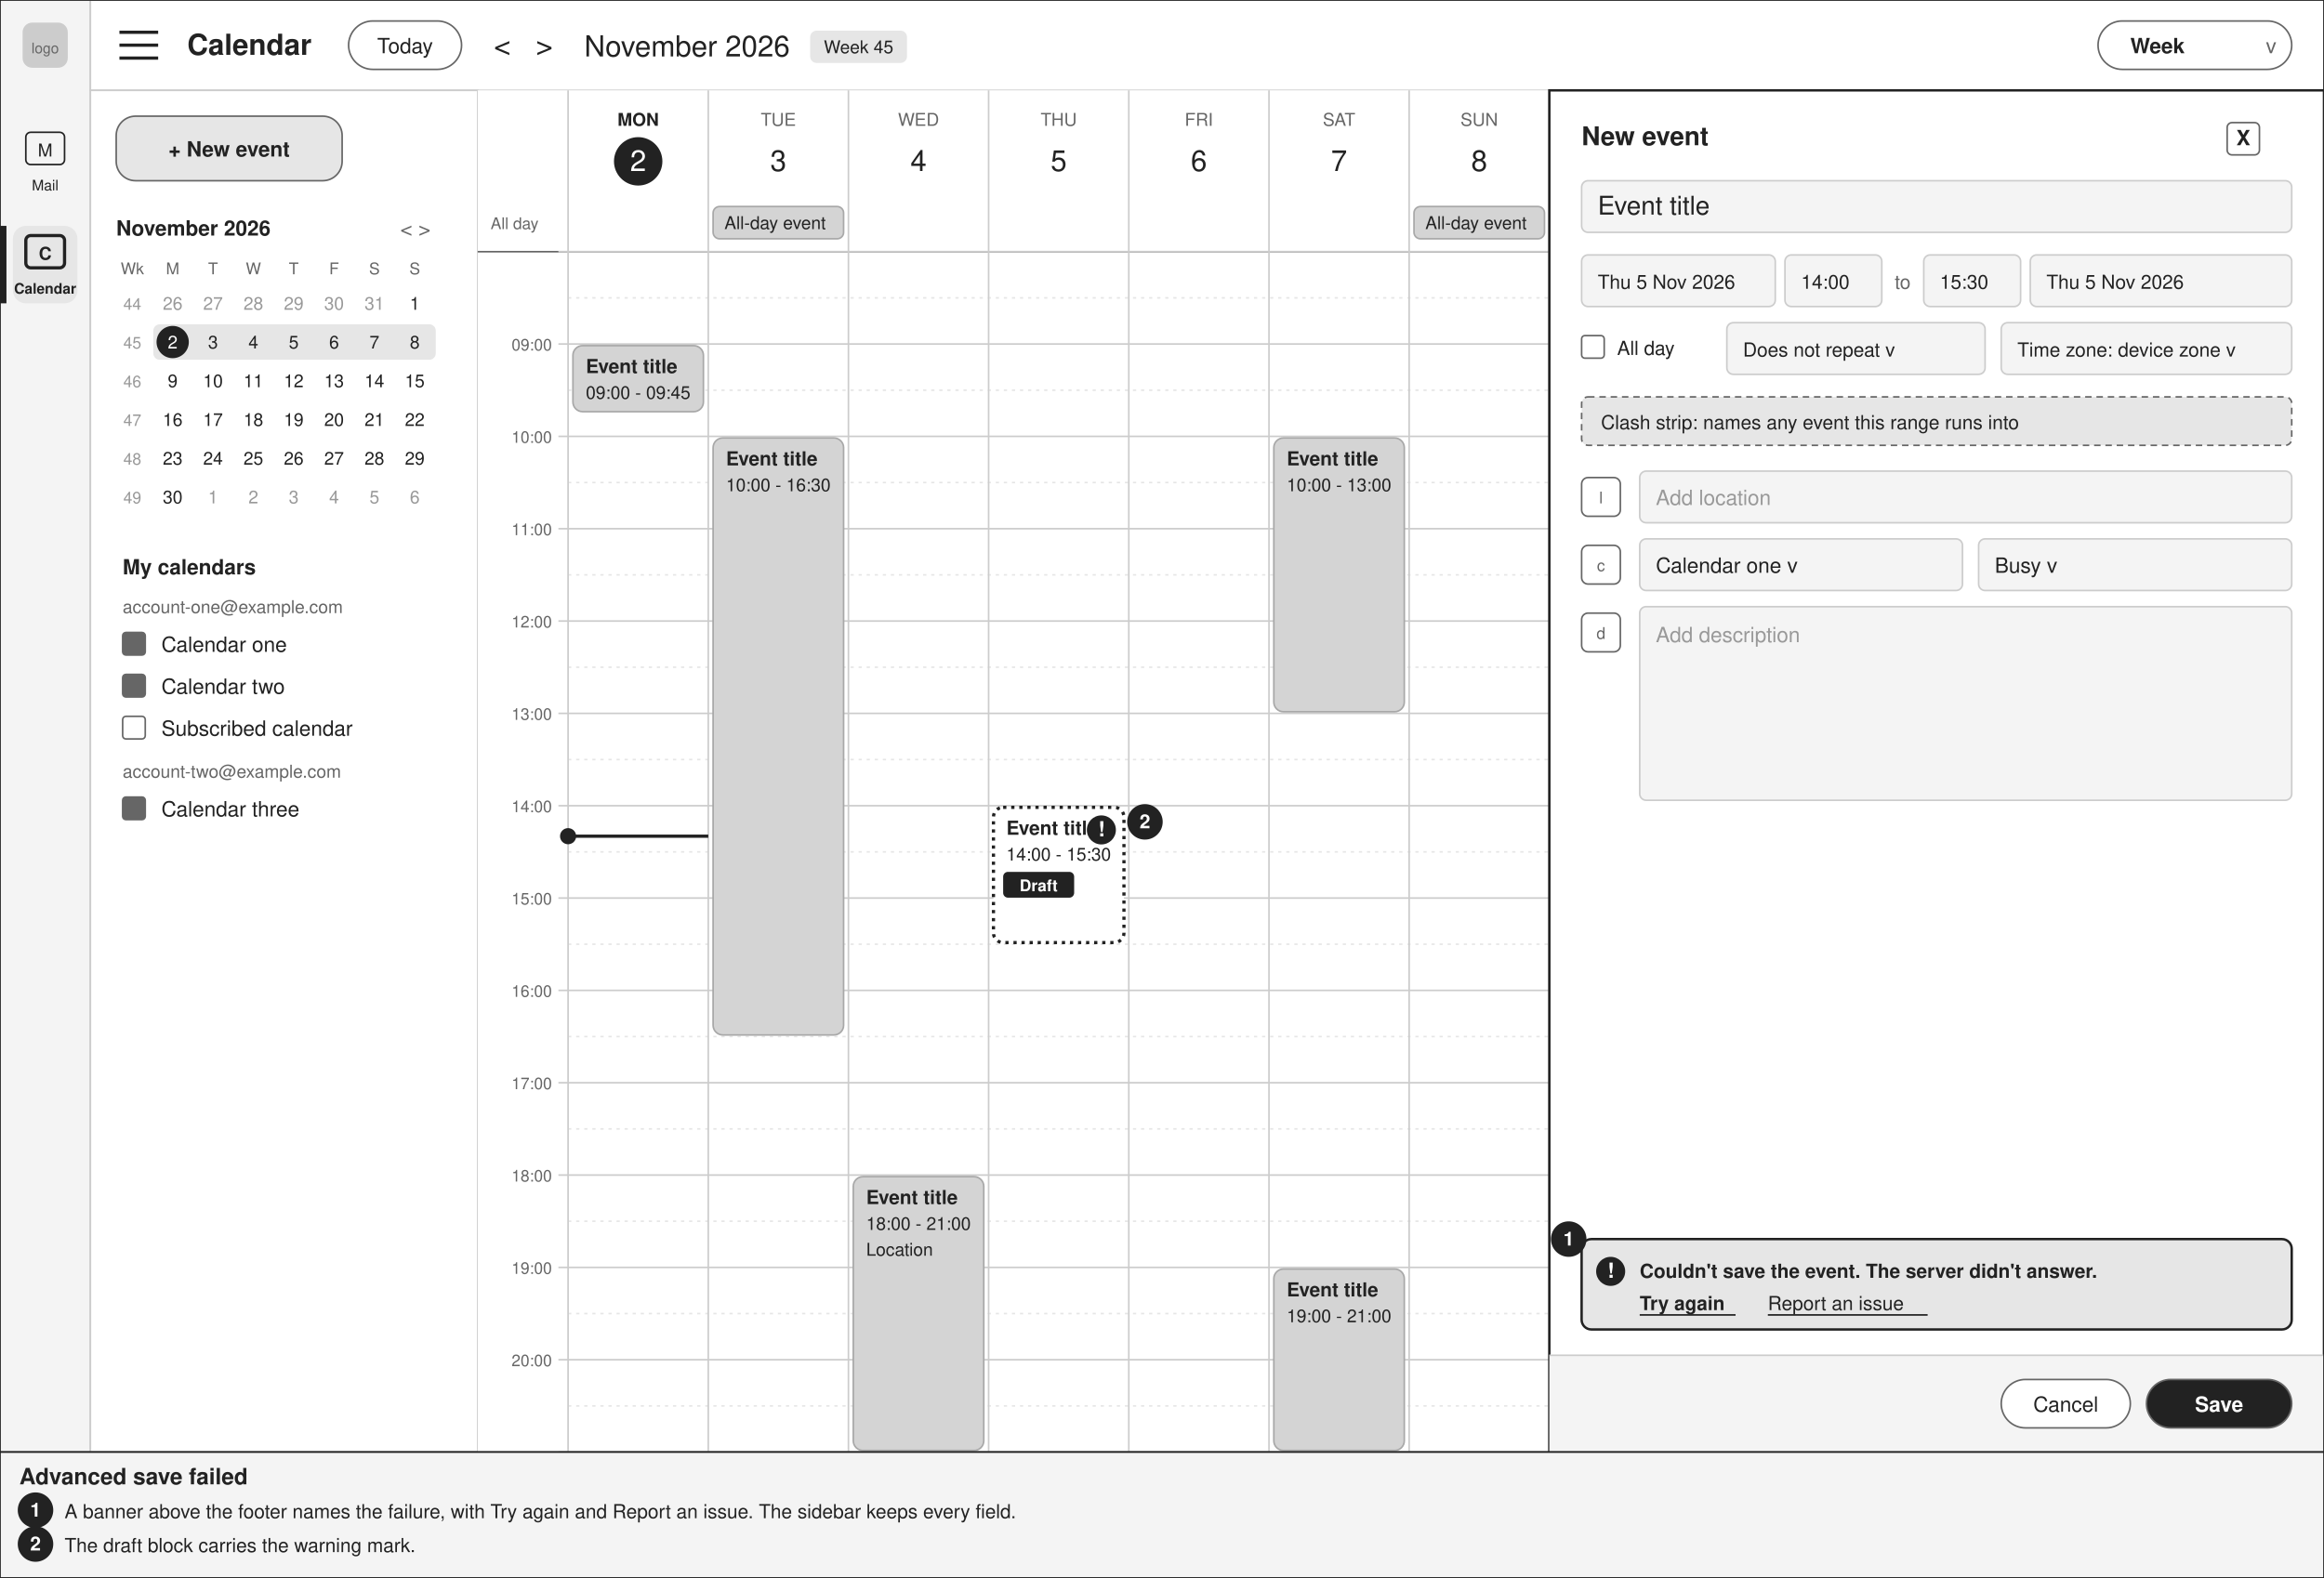
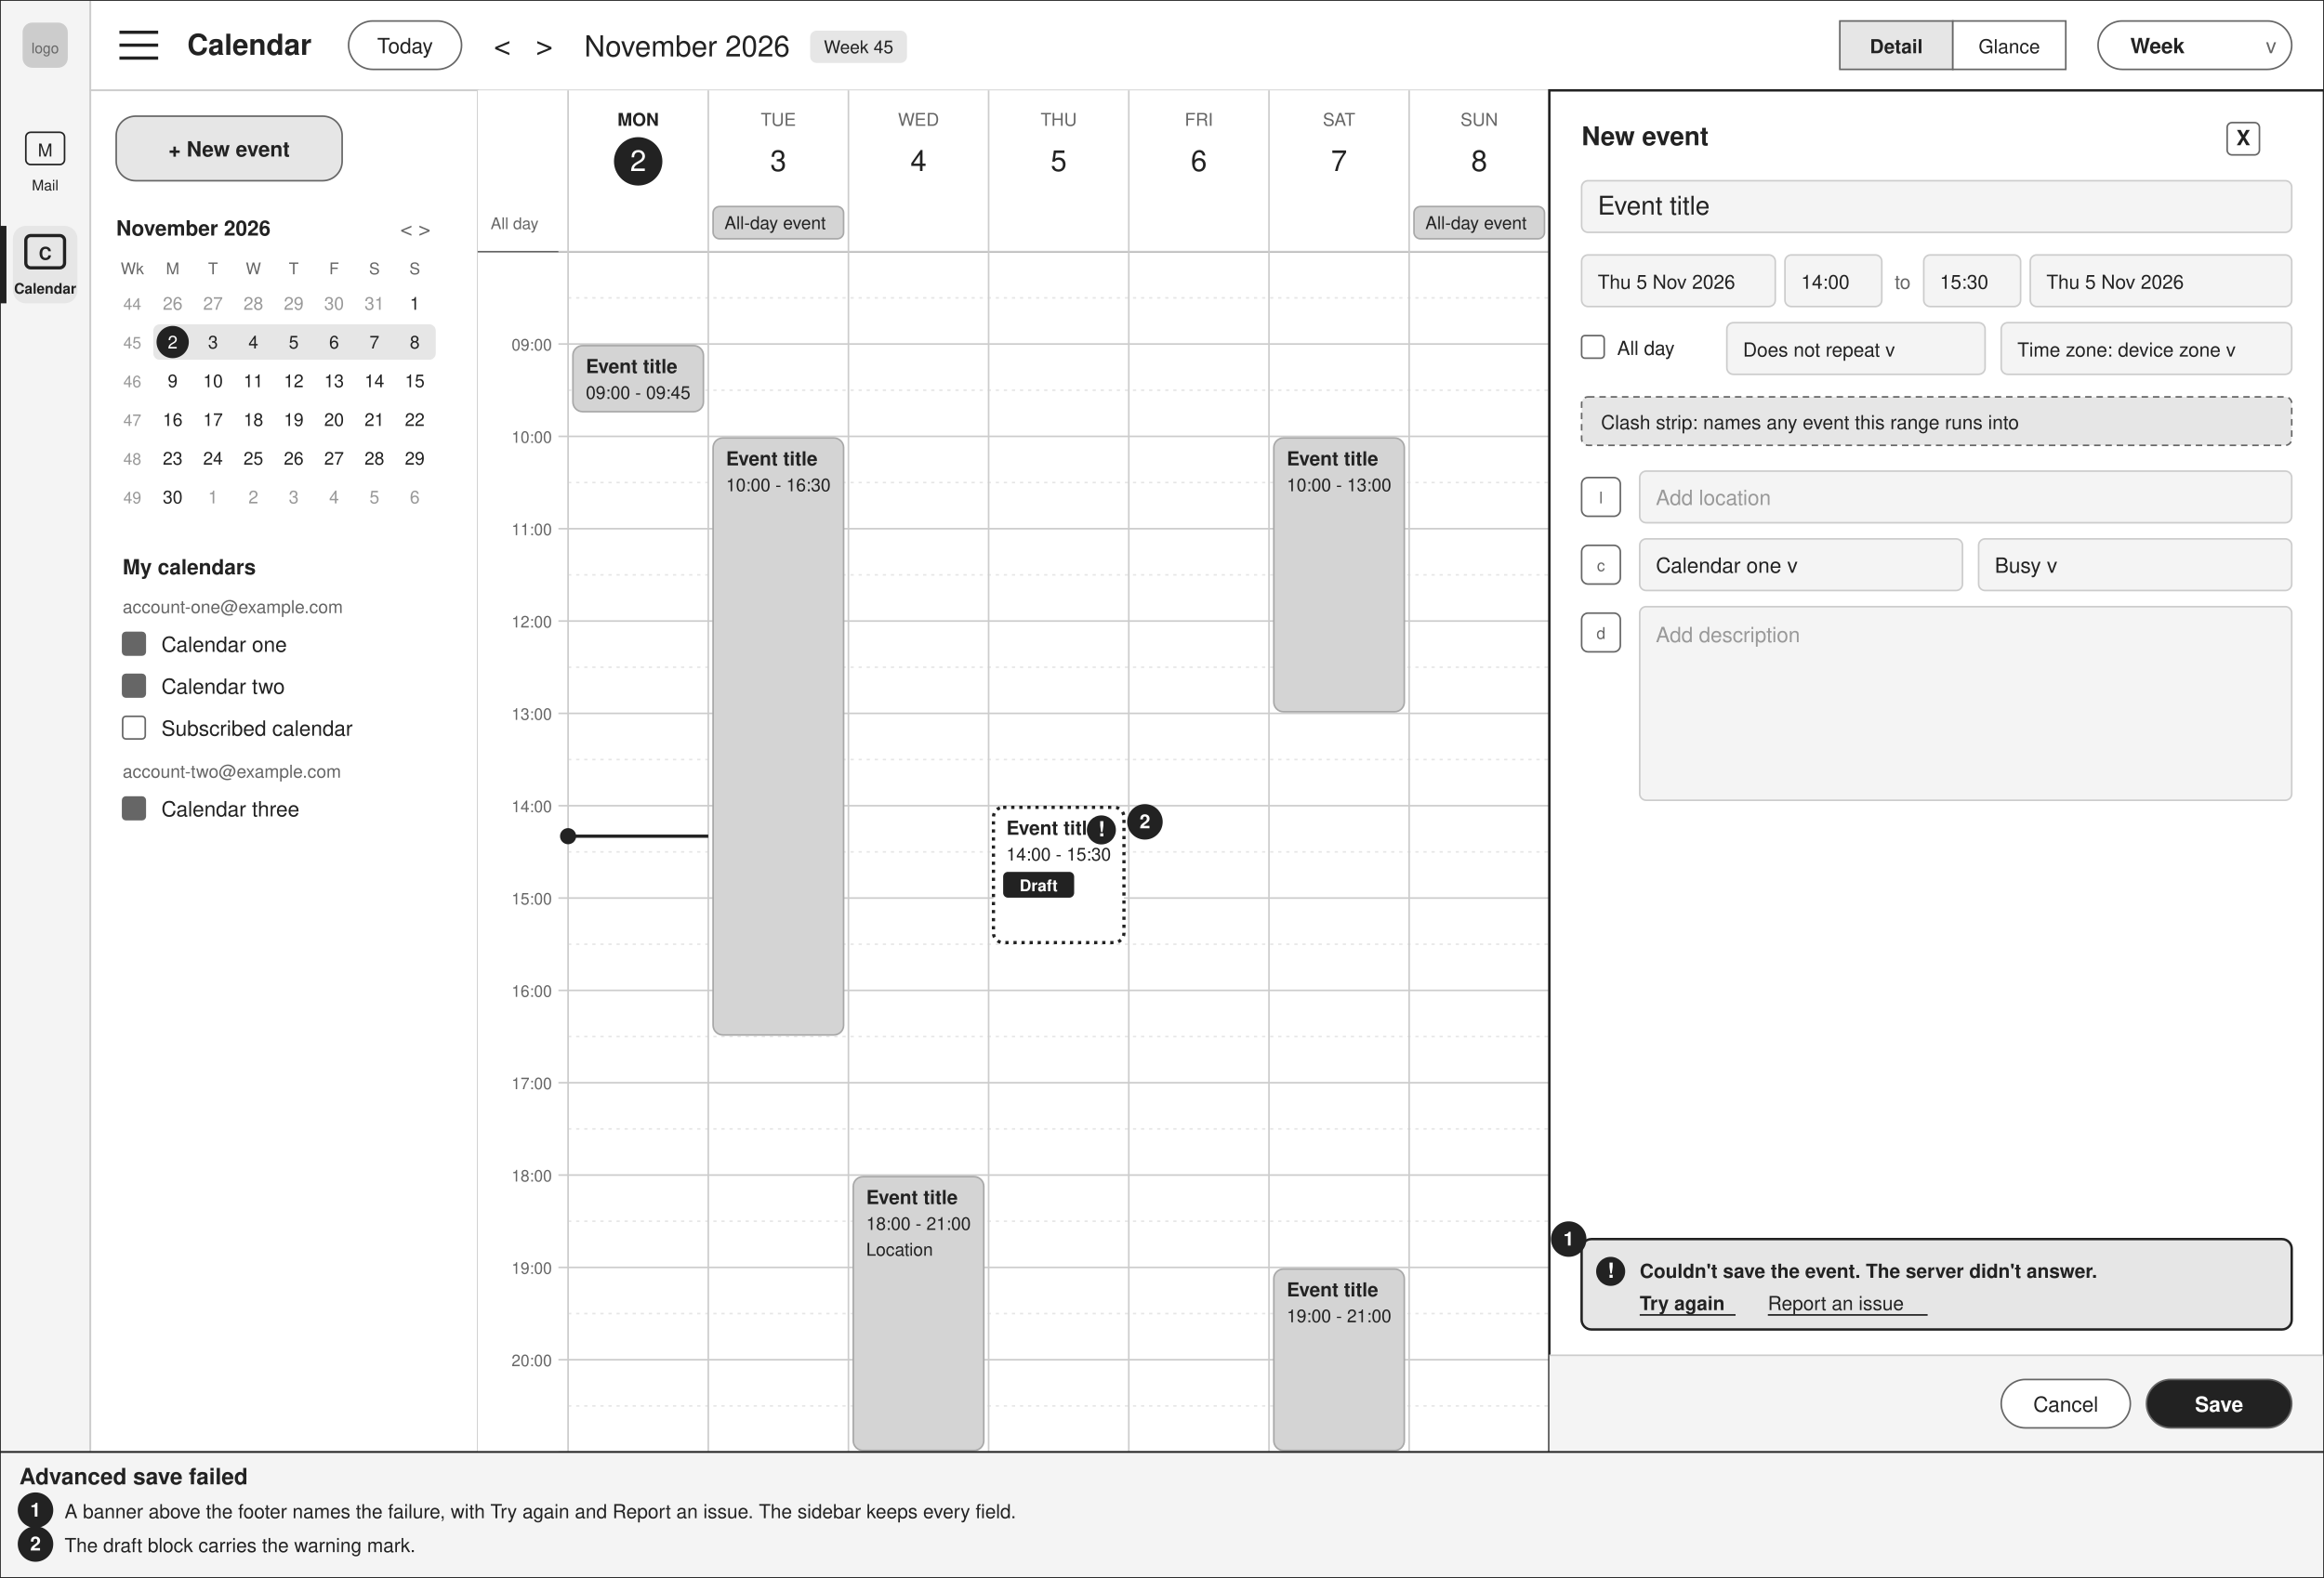
<svg xmlns="http://www.w3.org/2000/svg" width="1440" height="978" viewBox="0 0 1440 978">
  <rect width="1440" height="978" fill="#fff" />
  <rect x="0" y="0" width="56" height="900" rx="0" fill="#f4f4f4" stroke="#ccc" stroke-width="1" />
  <rect x="14" y="14" width="28" height="28" rx="6" fill="#ccc" stroke="none" stroke-width="1" />
  <text x="28" y="33" font-family="Helvetica, Arial, sans-serif" font-size="9" fill="#666" text-anchor="middle">logo</text>
  <rect x="16" y="82" width="24" height="20" rx="3" fill="none" stroke="#222" stroke-width="1" />
  <text x="28" y="97" font-family="Helvetica, Arial, sans-serif" font-size="11" fill="#222" text-anchor="middle">M</text>
  <text x="28" y="118" font-family="Helvetica, Arial, sans-serif" font-size="9" fill="#222" text-anchor="middle">Mail</text>
  <rect x="0" y="140" width="4" height="48" rx="0" fill="#222" stroke="none" stroke-width="1" />
  <rect x="8" y="140" width="40" height="48" rx="8" fill="#e6e6e6" stroke="none" stroke-width="1" />
  <rect x="16" y="146" width="24" height="20" rx="3" fill="none" stroke="#222" stroke-width="2" />
  <text x="28" y="161" font-family="Helvetica, Arial, sans-serif" font-size="11" fill="#222" font-weight="bold" text-anchor="middle">C</text>
  <text x="28" y="182" font-family="Helvetica, Arial, sans-serif" font-size="9" fill="#222" font-weight="bold" text-anchor="middle">Calendar</text>
  <rect x="56" y="0" width="1384" height="56" rx="0" fill="#fff" stroke="#ccc" stroke-width="1" />
  <line x1="74" y1="20" x2="98" y2="20" stroke="#222" stroke-width="2" />
  <line x1="74" y1="28" x2="98" y2="28" stroke="#222" stroke-width="2" />
  <line x1="74" y1="36" x2="98" y2="36" stroke="#222" stroke-width="2" />
  <text x="116" y="34" font-family="Helvetica, Arial, sans-serif" font-size="18" fill="#222" font-weight="bold">Calendar</text>
  <rect x="216" y="13" width="70" height="30" rx="15" fill="#fff" stroke="#666" stroke-width="1" />
  <text x="251" y="33" font-family="Helvetica, Arial, sans-serif" font-size="13" fill="#222" text-anchor="middle">Today</text>
  <text x="306" y="34" font-family="Helvetica, Arial, sans-serif" font-size="18" fill="#222">&lt;</text>
  <text x="332" y="34" font-family="Helvetica, Arial, sans-serif" font-size="18" fill="#222">&gt;</text>
  <text x="362" y="35" font-family="Helvetica, Arial, sans-serif" font-size="18" fill="#222">November 2026</text>
  <rect x="502" y="19" width="60" height="20" rx="4" fill="#e6e6e6" stroke="none" stroke-width="1" />
  <text x="532" y="33" font-family="Helvetica, Arial, sans-serif" font-size="11" fill="#222" text-anchor="middle">Week 45</text>
+   <rect x="1140" y="13" width="70" height="30" rx="0" fill="#e6e6e6" stroke="#666" stroke-width="1" />
+   <text x="1175" y="33" font-family="Helvetica, Arial, sans-serif" font-size="12" fill="#222" font-weight="bold" text-anchor="middle">Detail</text>
+   <rect x="1210" y="13" width="70" height="30" rx="0" fill="#fff" stroke="#666" stroke-width="1" />
+   <text x="1245" y="33" font-family="Helvetica, Arial, sans-serif" font-size="12" fill="#222" text-anchor="middle">Glance</text>
  <rect x="1300" y="13" width="120" height="30" rx="15" fill="none" stroke="#666" stroke-width="1" />
  <text x="1320" y="33" font-family="Helvetica, Arial, sans-serif" font-size="13" fill="#222" font-weight="bold">Week</text>
  <text x="1404" y="33" font-family="Helvetica, Arial, sans-serif" font-size="13" fill="#666">v</text>
  <rect x="56" y="56" width="240" height="844" rx="0" fill="#fff" stroke="#ccc" stroke-width="1" />
  <rect x="72" y="72" width="140" height="40" rx="12" fill="#e6e6e6" stroke="#666" stroke-width="1" />
  <text x="142" y="97" font-family="Helvetica, Arial, sans-serif" font-size="13" fill="#222" font-weight="bold" text-anchor="middle">+  New event</text>
  <text x="72" y="146" font-family="Helvetica, Arial, sans-serif" font-size="13" fill="#222" font-weight="bold">November 2026</text>
  <text x="248" y="146" font-family="Helvetica, Arial, sans-serif" font-size="13" fill="#666">&lt;  &gt;</text>
  <text x="82" y="170" font-family="Helvetica, Arial, sans-serif" font-size="10" fill="#666" text-anchor="middle">Wk</text>
  <text x="107" y="170" font-family="Helvetica, Arial, sans-serif" font-size="10" fill="#666" text-anchor="middle">M</text>
  <text x="132" y="170" font-family="Helvetica, Arial, sans-serif" font-size="10" fill="#666" text-anchor="middle">T</text>
  <text x="157" y="170" font-family="Helvetica, Arial, sans-serif" font-size="10" fill="#666" text-anchor="middle">W</text>
  <text x="182" y="170" font-family="Helvetica, Arial, sans-serif" font-size="10" fill="#666" text-anchor="middle">T</text>
  <text x="207" y="170" font-family="Helvetica, Arial, sans-serif" font-size="10" fill="#666" text-anchor="middle">F</text>
  <text x="232" y="170" font-family="Helvetica, Arial, sans-serif" font-size="10" fill="#666" text-anchor="middle">S</text>
  <text x="257" y="170" font-family="Helvetica, Arial, sans-serif" font-size="10" fill="#666" text-anchor="middle">S</text>
  <rect x="95" y="201" width="175" height="22" rx="4" fill="#e6e6e6" stroke="none" stroke-width="1" />
  <text x="82" y="192" font-family="Helvetica, Arial, sans-serif" font-size="10" fill="#999" text-anchor="middle">44</text>
  <text x="107" y="192" font-family="Helvetica, Arial, sans-serif" font-size="11" fill="#999" text-anchor="middle">26</text>
  <text x="132" y="192" font-family="Helvetica, Arial, sans-serif" font-size="11" fill="#999" text-anchor="middle">27</text>
  <text x="157" y="192" font-family="Helvetica, Arial, sans-serif" font-size="11" fill="#999" text-anchor="middle">28</text>
  <text x="182" y="192" font-family="Helvetica, Arial, sans-serif" font-size="11" fill="#999" text-anchor="middle">29</text>
  <text x="207" y="192" font-family="Helvetica, Arial, sans-serif" font-size="11" fill="#999" text-anchor="middle">30</text>
  <text x="232" y="192" font-family="Helvetica, Arial, sans-serif" font-size="11" fill="#999" text-anchor="middle">31</text>
  <text x="257" y="192" font-family="Helvetica, Arial, sans-serif" font-size="11" fill="#222" text-anchor="middle">1</text>
  <text x="82" y="216" font-family="Helvetica, Arial, sans-serif" font-size="10" fill="#999" text-anchor="middle">45</text>
  <circle cx="107" cy="212" r="10" fill="#222" stroke="none" stroke-width="1" />
  <text x="107" y="216" font-family="Helvetica, Arial, sans-serif" font-size="11" fill="#fff" text-anchor="middle">2</text>
  <text x="132" y="216" font-family="Helvetica, Arial, sans-serif" font-size="11" fill="#222" text-anchor="middle">3</text>
  <text x="157" y="216" font-family="Helvetica, Arial, sans-serif" font-size="11" fill="#222" text-anchor="middle">4</text>
  <text x="182" y="216" font-family="Helvetica, Arial, sans-serif" font-size="11" fill="#222" text-anchor="middle">5</text>
  <text x="207" y="216" font-family="Helvetica, Arial, sans-serif" font-size="11" fill="#222" text-anchor="middle">6</text>
  <text x="232" y="216" font-family="Helvetica, Arial, sans-serif" font-size="11" fill="#222" text-anchor="middle">7</text>
  <text x="257" y="216" font-family="Helvetica, Arial, sans-serif" font-size="11" fill="#222" text-anchor="middle">8</text>
  <text x="82" y="240" font-family="Helvetica, Arial, sans-serif" font-size="10" fill="#999" text-anchor="middle">46</text>
  <text x="107" y="240" font-family="Helvetica, Arial, sans-serif" font-size="11" fill="#222" text-anchor="middle">9</text>
  <text x="132" y="240" font-family="Helvetica, Arial, sans-serif" font-size="11" fill="#222" text-anchor="middle">10</text>
  <text x="157" y="240" font-family="Helvetica, Arial, sans-serif" font-size="11" fill="#222" text-anchor="middle">11</text>
  <text x="182" y="240" font-family="Helvetica, Arial, sans-serif" font-size="11" fill="#222" text-anchor="middle">12</text>
  <text x="207" y="240" font-family="Helvetica, Arial, sans-serif" font-size="11" fill="#222" text-anchor="middle">13</text>
  <text x="232" y="240" font-family="Helvetica, Arial, sans-serif" font-size="11" fill="#222" text-anchor="middle">14</text>
  <text x="257" y="240" font-family="Helvetica, Arial, sans-serif" font-size="11" fill="#222" text-anchor="middle">15</text>
  <text x="82" y="264" font-family="Helvetica, Arial, sans-serif" font-size="10" fill="#999" text-anchor="middle">47</text>
  <text x="107" y="264" font-family="Helvetica, Arial, sans-serif" font-size="11" fill="#222" text-anchor="middle">16</text>
  <text x="132" y="264" font-family="Helvetica, Arial, sans-serif" font-size="11" fill="#222" text-anchor="middle">17</text>
  <text x="157" y="264" font-family="Helvetica, Arial, sans-serif" font-size="11" fill="#222" text-anchor="middle">18</text>
  <text x="182" y="264" font-family="Helvetica, Arial, sans-serif" font-size="11" fill="#222" text-anchor="middle">19</text>
  <text x="207" y="264" font-family="Helvetica, Arial, sans-serif" font-size="11" fill="#222" text-anchor="middle">20</text>
  <text x="232" y="264" font-family="Helvetica, Arial, sans-serif" font-size="11" fill="#222" text-anchor="middle">21</text>
  <text x="257" y="264" font-family="Helvetica, Arial, sans-serif" font-size="11" fill="#222" text-anchor="middle">22</text>
  <text x="82" y="288" font-family="Helvetica, Arial, sans-serif" font-size="10" fill="#999" text-anchor="middle">48</text>
  <text x="107" y="288" font-family="Helvetica, Arial, sans-serif" font-size="11" fill="#222" text-anchor="middle">23</text>
  <text x="132" y="288" font-family="Helvetica, Arial, sans-serif" font-size="11" fill="#222" text-anchor="middle">24</text>
  <text x="157" y="288" font-family="Helvetica, Arial, sans-serif" font-size="11" fill="#222" text-anchor="middle">25</text>
  <text x="182" y="288" font-family="Helvetica, Arial, sans-serif" font-size="11" fill="#222" text-anchor="middle">26</text>
  <text x="207" y="288" font-family="Helvetica, Arial, sans-serif" font-size="11" fill="#222" text-anchor="middle">27</text>
  <text x="232" y="288" font-family="Helvetica, Arial, sans-serif" font-size="11" fill="#222" text-anchor="middle">28</text>
  <text x="257" y="288" font-family="Helvetica, Arial, sans-serif" font-size="11" fill="#222" text-anchor="middle">29</text>
  <text x="82" y="312" font-family="Helvetica, Arial, sans-serif" font-size="10" fill="#999" text-anchor="middle">49</text>
  <text x="107" y="312" font-family="Helvetica, Arial, sans-serif" font-size="11" fill="#222" text-anchor="middle">30</text>
  <text x="132" y="312" font-family="Helvetica, Arial, sans-serif" font-size="11" fill="#999" text-anchor="middle">1</text>
  <text x="157" y="312" font-family="Helvetica, Arial, sans-serif" font-size="11" fill="#999" text-anchor="middle">2</text>
  <text x="182" y="312" font-family="Helvetica, Arial, sans-serif" font-size="11" fill="#999" text-anchor="middle">3</text>
  <text x="207" y="312" font-family="Helvetica, Arial, sans-serif" font-size="11" fill="#999" text-anchor="middle">4</text>
  <text x="232" y="312" font-family="Helvetica, Arial, sans-serif" font-size="11" fill="#999" text-anchor="middle">5</text>
  <text x="257" y="312" font-family="Helvetica, Arial, sans-serif" font-size="11" fill="#999" text-anchor="middle">6</text>
  <text x="76" y="356" font-family="Helvetica, Arial, sans-serif" font-size="13" fill="#222" font-weight="bold">My calendars</text>
  <text x="76" y="380" font-family="Helvetica, Arial, sans-serif" font-size="11" fill="#666">account-one@example.com</text>
  <rect x="76" y="392" width="14" height="14" rx="2" fill="#666" stroke="#666" stroke-width="1" />
  <text x="100" y="404" font-family="Helvetica, Arial, sans-serif" font-size="13" fill="#222">Calendar one</text>
  <rect x="76" y="418" width="14" height="14" rx="2" fill="#666" stroke="#666" stroke-width="1" />
  <text x="100" y="430" font-family="Helvetica, Arial, sans-serif" font-size="13" fill="#222">Calendar two</text>
  <rect x="76" y="444" width="14" height="14" rx="2" fill="none" stroke="#666" stroke-width="1" />
  <text x="100" y="456" font-family="Helvetica, Arial, sans-serif" font-size="13" fill="#222">Subscribed calendar</text>
  <text x="76" y="482" font-family="Helvetica, Arial, sans-serif" font-size="11" fill="#666">account-two@example.com</text>
  <rect x="76" y="494" width="14" height="14" rx="2" fill="#666" stroke="#666" stroke-width="1" />
  <text x="100" y="506" font-family="Helvetica, Arial, sans-serif" font-size="13" fill="#222">Calendar three</text>
  <rect x="296" y="56" width="664" height="844" rx="0" fill="#fff" stroke="none" stroke-width="1" />
  <text x="395.429" y="78" font-family="Helvetica, Arial, sans-serif" font-size="11" fill="#222" font-weight="bold" text-anchor="middle">MON</text>
  <circle cx="395.429" cy="100" r="15" fill="#222" stroke="none" stroke-width="1" />
  <text x="395.429" y="106" font-family="Helvetica, Arial, sans-serif" font-size="18" fill="#fff" text-anchor="middle">2</text>
  <text x="482.286" y="78" font-family="Helvetica, Arial, sans-serif" font-size="11" fill="#666" text-anchor="middle">TUE</text>
  <text x="482.286" y="106" font-family="Helvetica, Arial, sans-serif" font-size="18" fill="#222" text-anchor="middle">3</text>
  <text x="569.143" y="78" font-family="Helvetica, Arial, sans-serif" font-size="11" fill="#666" text-anchor="middle">WED</text>
  <text x="569.143" y="106" font-family="Helvetica, Arial, sans-serif" font-size="18" fill="#222" text-anchor="middle">4</text>
  <text x="656" y="78" font-family="Helvetica, Arial, sans-serif" font-size="11" fill="#666" text-anchor="middle">THU</text>
  <text x="656" y="106" font-family="Helvetica, Arial, sans-serif" font-size="18" fill="#222" text-anchor="middle">5</text>
  <text x="742.857" y="78" font-family="Helvetica, Arial, sans-serif" font-size="11" fill="#666" text-anchor="middle">FRI</text>
  <text x="742.857" y="106" font-family="Helvetica, Arial, sans-serif" font-size="18" fill="#222" text-anchor="middle">6</text>
  <text x="829.714" y="78" font-family="Helvetica, Arial, sans-serif" font-size="11" fill="#666" text-anchor="middle">SAT</text>
  <text x="829.714" y="106" font-family="Helvetica, Arial, sans-serif" font-size="18" fill="#222" text-anchor="middle">7</text>
  <text x="916.571" y="78" font-family="Helvetica, Arial, sans-serif" font-size="11" fill="#666" text-anchor="middle">SUN</text>
  <text x="916.571" y="106" font-family="Helvetica, Arial, sans-serif" font-size="18" fill="#222" text-anchor="middle">8</text>
  <text x="304" y="142" font-family="Helvetica, Arial, sans-serif" font-size="10" fill="#666">All day</text>
  <rect x="441.857" y="128" width="80.857" height="20" rx="4" fill="#d4d4d4" stroke="#a8a8a8" stroke-width="1" />
  <text x="448.857" y="142" font-family="Helvetica, Arial, sans-serif" font-size="11" fill="#222">All-day event</text>
  <rect x="876.143" y="128" width="80.857" height="20" rx="4" fill="#d4d4d4" stroke="#a8a8a8" stroke-width="1" />
  <text x="883.143" y="142" font-family="Helvetica, Arial, sans-serif" font-size="11" fill="#222">All-day event</text>
  <line x1="296" y1="156" x2="960" y2="156" stroke="#666" stroke-width="1" />
  <line x1="346" y1="156" x2="960" y2="156" stroke="#ccc" stroke-width="1" />
  <line x1="352" y1="184.615" x2="960" y2="184.615" stroke="#e6e6e6" stroke-width="1" stroke-dasharray="2 3" />
  <line x1="346" y1="213.231" x2="960" y2="213.231" stroke="#ccc" stroke-width="1" />
  <text x="342" y="217.231" font-family="Helvetica, Arial, sans-serif" font-size="10" fill="#666" text-anchor="end">09:00</text>
  <line x1="352" y1="241.846" x2="960" y2="241.846" stroke="#e6e6e6" stroke-width="1" stroke-dasharray="2 3" />
  <line x1="346" y1="270.462" x2="960" y2="270.462" stroke="#ccc" stroke-width="1" />
  <text x="342" y="274.462" font-family="Helvetica, Arial, sans-serif" font-size="10" fill="#666" text-anchor="end">10:00</text>
  <line x1="352" y1="299.077" x2="960" y2="299.077" stroke="#e6e6e6" stroke-width="1" stroke-dasharray="2 3" />
  <line x1="346" y1="327.692" x2="960" y2="327.692" stroke="#ccc" stroke-width="1" />
  <text x="342" y="331.692" font-family="Helvetica, Arial, sans-serif" font-size="10" fill="#666" text-anchor="end">11:00</text>
  <line x1="352" y1="356.308" x2="960" y2="356.308" stroke="#e6e6e6" stroke-width="1" stroke-dasharray="2 3" />
  <line x1="346" y1="384.923" x2="960" y2="384.923" stroke="#ccc" stroke-width="1" />
  <text x="342" y="388.923" font-family="Helvetica, Arial, sans-serif" font-size="10" fill="#666" text-anchor="end">12:00</text>
  <line x1="352" y1="413.538" x2="960" y2="413.538" stroke="#e6e6e6" stroke-width="1" stroke-dasharray="2 3" />
  <line x1="346" y1="442.154" x2="960" y2="442.154" stroke="#ccc" stroke-width="1" />
  <text x="342" y="446.154" font-family="Helvetica, Arial, sans-serif" font-size="10" fill="#666" text-anchor="end">13:00</text>
  <line x1="352" y1="470.769" x2="960" y2="470.769" stroke="#e6e6e6" stroke-width="1" stroke-dasharray="2 3" />
  <line x1="346" y1="499.385" x2="960" y2="499.385" stroke="#ccc" stroke-width="1" />
  <text x="342" y="503.385" font-family="Helvetica, Arial, sans-serif" font-size="10" fill="#666" text-anchor="end">14:00</text>
  <line x1="352" y1="528" x2="960" y2="528" stroke="#e6e6e6" stroke-width="1" stroke-dasharray="2 3" />
  <line x1="346" y1="556.615" x2="960" y2="556.615" stroke="#ccc" stroke-width="1" />
  <text x="342" y="560.615" font-family="Helvetica, Arial, sans-serif" font-size="10" fill="#666" text-anchor="end">15:00</text>
  <line x1="352" y1="585.231" x2="960" y2="585.231" stroke="#e6e6e6" stroke-width="1" stroke-dasharray="2 3" />
  <line x1="346" y1="613.846" x2="960" y2="613.846" stroke="#ccc" stroke-width="1" />
  <text x="342" y="617.846" font-family="Helvetica, Arial, sans-serif" font-size="10" fill="#666" text-anchor="end">16:00</text>
  <line x1="352" y1="642.462" x2="960" y2="642.462" stroke="#e6e6e6" stroke-width="1" stroke-dasharray="2 3" />
  <line x1="346" y1="671.077" x2="960" y2="671.077" stroke="#ccc" stroke-width="1" />
  <text x="342" y="675.077" font-family="Helvetica, Arial, sans-serif" font-size="10" fill="#666" text-anchor="end">17:00</text>
  <line x1="352" y1="699.692" x2="960" y2="699.692" stroke="#e6e6e6" stroke-width="1" stroke-dasharray="2 3" />
  <line x1="346" y1="728.308" x2="960" y2="728.308" stroke="#ccc" stroke-width="1" />
  <text x="342" y="732.308" font-family="Helvetica, Arial, sans-serif" font-size="10" fill="#666" text-anchor="end">18:00</text>
  <line x1="352" y1="756.923" x2="960" y2="756.923" stroke="#e6e6e6" stroke-width="1" stroke-dasharray="2 3" />
  <line x1="346" y1="785.538" x2="960" y2="785.538" stroke="#ccc" stroke-width="1" />
  <text x="342" y="789.538" font-family="Helvetica, Arial, sans-serif" font-size="10" fill="#666" text-anchor="end">19:00</text>
  <line x1="352" y1="814.154" x2="960" y2="814.154" stroke="#e6e6e6" stroke-width="1" stroke-dasharray="2 3" />
  <line x1="346" y1="842.769" x2="960" y2="842.769" stroke="#ccc" stroke-width="1" />
  <text x="342" y="846.769" font-family="Helvetica, Arial, sans-serif" font-size="10" fill="#666" text-anchor="end">20:00</text>
  <line x1="352" y1="871.385" x2="960" y2="871.385" stroke="#e6e6e6" stroke-width="1" stroke-dasharray="2 3" />
  <line x1="346" y1="900" x2="960" y2="900" stroke="#ccc" stroke-width="1" />
  <line x1="352" y1="928.615" x2="960" y2="928.615" stroke="#e6e6e6" stroke-width="1" stroke-dasharray="2 3" />
  <line x1="352" y1="56" x2="352" y2="900" stroke="#ccc" stroke-width="1" />
  <line x1="438.857" y1="56" x2="438.857" y2="900" stroke="#ccc" stroke-width="1" />
  <line x1="525.714" y1="56" x2="525.714" y2="900" stroke="#ccc" stroke-width="1" />
  <line x1="612.571" y1="56" x2="612.571" y2="900" stroke="#ccc" stroke-width="1" />
  <line x1="699.429" y1="56" x2="699.429" y2="900" stroke="#ccc" stroke-width="1" />
  <line x1="786.286" y1="56" x2="786.286" y2="900" stroke="#ccc" stroke-width="1" />
  <line x1="873.143" y1="56" x2="873.143" y2="900" stroke="#ccc" stroke-width="1" />
  <line x1="960" y1="56" x2="960" y2="900" stroke="#ccc" stroke-width="1" />
  <circle cx="352" cy="518.271" r="5" fill="#222" stroke="none" stroke-width="1" />
  <line x1="352" y1="518.271" x2="438.857" y2="518.271" stroke="#222" stroke-width="2" />
  <rect x="441.857" y="271.462" width="80.857" height="370" rx="6" fill="#d4d4d4" stroke="#a8a8a8" stroke-width="1" />
  <text x="449.857" y="288.462" font-family="Helvetica, Arial, sans-serif" font-size="12" fill="#222" font-weight="bold">Event title</text>
  <text x="449.857" y="304.462" font-family="Helvetica, Arial, sans-serif" font-size="11" fill="#222">10:00 - 16:30</text>
  <rect x="528.714" y="729.308" width="80.857" height="169.692" rx="6" fill="#d4d4d4" stroke="#a8a8a8" stroke-width="1" />
  <text x="536.714" y="746.308" font-family="Helvetica, Arial, sans-serif" font-size="12" fill="#222" font-weight="bold">Event title</text>
  <text x="536.714" y="762.308" font-family="Helvetica, Arial, sans-serif" font-size="11" fill="#222">18:00 - 21:00</text>
  <text x="536.714" y="778.308" font-family="Helvetica, Arial, sans-serif" font-size="11" fill="#222">Location</text>
  <rect x="789.286" y="271.462" width="80.857" height="169.692" rx="6" fill="#d4d4d4" stroke="#a8a8a8" stroke-width="1" />
  <text x="797.286" y="288.462" font-family="Helvetica, Arial, sans-serif" font-size="12" fill="#222" font-weight="bold">Event title</text>
  <text x="797.286" y="304.462" font-family="Helvetica, Arial, sans-serif" font-size="11" fill="#222">10:00 - 13:00</text>
  <rect x="789.286" y="786.538" width="80.857" height="112.462" rx="6" fill="#d4d4d4" stroke="#a8a8a8" stroke-width="1" />
  <text x="797.286" y="803.538" font-family="Helvetica, Arial, sans-serif" font-size="12" fill="#222" font-weight="bold">Event title</text>
  <text x="797.286" y="819.538" font-family="Helvetica, Arial, sans-serif" font-size="11" fill="#222">19:00 - 21:00</text>
  <rect x="355" y="214.231" width="80.857" height="40.923" rx="6" fill="#d4d4d4" stroke="#a8a8a8" stroke-width="1" />
  <text x="363" y="231.231" font-family="Helvetica, Arial, sans-serif" font-size="12" fill="#222" font-weight="bold">Event title</text>
  <text x="363" y="247.231" font-family="Helvetica, Arial, sans-serif" font-size="11" fill="#222">09:00 - 09:45</text>
  <rect x="615.571" y="500.385" width="80.857" height="83.846" rx="6" fill="#fff" stroke="#222" stroke-width="2" stroke-dasharray="2 3" />
  <text x="623.571" y="517.385" font-family="Helvetica, Arial, sans-serif" font-size="12" fill="#222" font-weight="bold">Event title</text>
  <text x="623.571" y="533.385" font-family="Helvetica, Arial, sans-serif" font-size="11" fill="#222">14:00 - 15:30</text>
  <rect x="621.571" y="540.385" width="44" height="16" rx="3" fill="#222" stroke="none" stroke-width="1" />
  <text x="643.571" y="552.385" font-family="Helvetica, Arial, sans-serif" font-size="10" fill="#fff" font-weight="bold" text-anchor="middle">Draft</text>
  <circle cx="682.429" cy="514.385" r="9" fill="#222" stroke="none" stroke-width="1" />
  <text x="682.429" y="518.385" font-family="Helvetica, Arial, sans-serif" font-size="13" fill="#fff" font-weight="bold" text-anchor="middle">!</text>
  <rect x="960" y="56" width="480" height="844" rx="0" fill="#fff" stroke="#222" stroke-width="1.5" />
  <text x="980" y="90" font-family="Helvetica, Arial, sans-serif" font-size="16" fill="#222" font-weight="bold">New event</text>
  <rect x="1380" y="76" width="20" height="20" rx="3" fill="none" stroke="#666" stroke-width="1" />
  <text x="1390" y="90" font-family="Helvetica, Arial, sans-serif" font-size="13" fill="#222" font-weight="bold" text-anchor="middle">X</text>
  <rect x="980" y="112" width="440" height="32" rx="4" fill="#f4f4f4" stroke="#ccc" stroke-width="1" />
  <text x="990" y="133" font-family="Helvetica, Arial, sans-serif" font-size="16" fill="#222">Event title</text>
  <rect x="980" y="158" width="120" height="32" rx="4" fill="#f4f4f4" stroke="#ccc" stroke-width="1" />
  <text x="990" y="179" font-family="Helvetica, Arial, sans-serif" font-size="12" fill="#222">Thu 5 Nov 2026</text>
  <rect x="1106" y="158" width="60" height="32" rx="4" fill="#f4f4f4" stroke="#ccc" stroke-width="1" />
  <text x="1116" y="179" font-family="Helvetica, Arial, sans-serif" font-size="12" fill="#222">14:00</text>
  <text x="1174" y="179" font-family="Helvetica, Arial, sans-serif" font-size="12" fill="#666">to</text>
  <rect x="1192" y="158" width="60" height="32" rx="4" fill="#f4f4f4" stroke="#ccc" stroke-width="1" />
  <text x="1202" y="179" font-family="Helvetica, Arial, sans-serif" font-size="12" fill="#222">15:30</text>
  <rect x="1258" y="158" width="162" height="32" rx="4" fill="#f4f4f4" stroke="#ccc" stroke-width="1" />
  <text x="1268" y="179" font-family="Helvetica, Arial, sans-serif" font-size="12" fill="#222">Thu 5 Nov 2026</text>
  <rect x="980" y="208" width="14" height="14" rx="2" fill="none" stroke="#666" stroke-width="1" />
  <text x="1002" y="220" font-family="Helvetica, Arial, sans-serif" font-size="12" fill="#222">All day</text>
  <rect x="1070" y="200" width="160" height="32" rx="4" fill="#f4f4f4" stroke="#ccc" stroke-width="1" />
  <text x="1080" y="221" font-family="Helvetica, Arial, sans-serif" font-size="12" fill="#222">Does not repeat  v</text>
  <rect x="1240" y="200" width="180" height="32" rx="4" fill="#f4f4f4" stroke="#ccc" stroke-width="1" />
  <text x="1250" y="221" font-family="Helvetica, Arial, sans-serif" font-size="12" fill="#222">Time zone: device zone  v</text>
  <rect x="980" y="246" width="440" height="30" rx="4" fill="#e6e6e6" stroke="#666" stroke-width="1" stroke-dasharray="4 3" />
  <text x="992" y="266" font-family="Helvetica, Arial, sans-serif" font-size="12" fill="#222">Clash strip: names any event this range runs into</text>
  <rect x="980" y="296" width="24" height="24" rx="4" fill="none" stroke="#666" stroke-width="1" />
  <text x="992" y="312" font-family="Helvetica, Arial, sans-serif" font-size="10" fill="#666" text-anchor="middle">l</text>
  <rect x="1016" y="292" width="404" height="32" rx="4" fill="#f4f4f4" stroke="#ccc" stroke-width="1" />
  <text x="1026" y="313" font-family="Helvetica, Arial, sans-serif" font-size="13" fill="#999">Add location</text>
  <rect x="980" y="338" width="24" height="24" rx="4" fill="none" stroke="#666" stroke-width="1" />
  <text x="992" y="354" font-family="Helvetica, Arial, sans-serif" font-size="10" fill="#666" text-anchor="middle">c</text>
  <rect x="1016" y="334" width="200" height="32" rx="4" fill="#f4f4f4" stroke="#ccc" stroke-width="1" />
  <text x="1026" y="355" font-family="Helvetica, Arial, sans-serif" font-size="13" fill="#222">Calendar one  v</text>
  <rect x="1226" y="334" width="194" height="32" rx="4" fill="#f4f4f4" stroke="#ccc" stroke-width="1" />
  <text x="1236" y="355" font-family="Helvetica, Arial, sans-serif" font-size="13" fill="#222">Busy  v</text>
  <rect x="980" y="380" width="24" height="24" rx="4" fill="none" stroke="#666" stroke-width="1" />
  <text x="992" y="396" font-family="Helvetica, Arial, sans-serif" font-size="10" fill="#666" text-anchor="middle">d</text>
  <rect x="1016" y="376" width="404" height="120" rx="4" fill="#f4f4f4" stroke="#ccc" stroke-width="1" />
  <text x="1026" y="398" font-family="Helvetica, Arial, sans-serif" font-size="13" fill="#999">Add description</text>
  <rect x="980" y="768" width="440" height="56" rx="6" fill="#e6e6e6" stroke="#222" stroke-width="1.5" />
  <circle cx="998" cy="788" r="9" fill="#222" stroke="none" stroke-width="1" />
  <text x="998" y="792" font-family="Helvetica, Arial, sans-serif" font-size="13" fill="#fff" font-weight="bold" text-anchor="middle">!</text>
  <text x="1016" y="792" font-family="Helvetica, Arial, sans-serif" font-size="12" fill="#222" font-weight="bold">Couldn't save the event. The server didn't answer.</text>
  <text x="1016" y="812" font-family="Helvetica, Arial, sans-serif" font-size="12" fill="#222" font-weight="bold">Try again</text>
  <line x1="1016" y1="815" x2="1075.4" y2="815" stroke="#222" stroke-width="1" />
  <text x="1095.4" y="812" font-family="Helvetica, Arial, sans-serif" font-size="12" fill="#222">Report an issue</text>
  <line x1="1095.4" y1="815" x2="1194.4" y2="815" stroke="#222" stroke-width="1" />
  <rect x="960" y="840" width="480" height="60" rx="0" fill="#f4f4f4" stroke="none" stroke-width="1" />
  <line x1="960" y1="840" x2="1440" y2="840" stroke="#ccc" stroke-width="1" />
  <rect x="1240" y="855" width="80" height="30" rx="15" fill="#fff" stroke="#666" stroke-width="1" />
  <text x="1280" y="875" font-family="Helvetica, Arial, sans-serif" font-size="13" fill="#222" text-anchor="middle">Cancel</text>
  <rect x="1330" y="855" width="90" height="30" rx="15" fill="#222" stroke="#666" stroke-width="1" />
  <text x="1375" y="875" font-family="Helvetica, Arial, sans-serif" font-size="13" fill="#fff" font-weight="bold" text-anchor="middle">Save</text>
  <circle cx="972" cy="768" r="11" fill="#222" stroke="none" stroke-width="1" />
  <text x="972" y="772" font-family="Helvetica, Arial, sans-serif" font-size="12" fill="#fff" font-weight="bold" text-anchor="middle">1</text>
  <circle cx="709.429" cy="509.385" r="11" fill="#222" stroke="none" stroke-width="1" />
  <text x="709.429" y="513.385" font-family="Helvetica, Arial, sans-serif" font-size="12" fill="#fff" font-weight="bold" text-anchor="middle">2</text>
  <rect x="0" y="0" width="1440" height="900" rx="0" fill="none" stroke="#222" stroke-width="1" />
  <rect x="0" y="900" width="1440" height="78" rx="0" fill="#f4f4f4" stroke="#222" stroke-width="1" />
  <text x="12" y="920" font-family="Helvetica, Arial, sans-serif" font-size="14" fill="#222" font-weight="bold">Advanced save failed</text>
  <circle cx="22" cy="936" r="11" fill="#222" stroke="none" stroke-width="1" />
  <text x="22" y="940" font-family="Helvetica, Arial, sans-serif" font-size="12" fill="#fff" font-weight="bold" text-anchor="middle">1</text>
  <text x="40" y="941" font-family="Helvetica, Arial, sans-serif" font-size="12" fill="#222">A banner above the footer names the failure, with Try again and Report an issue. The sidebar keeps every field.</text>
  <circle cx="22" cy="957" r="11" fill="#222" stroke="none" stroke-width="1" />
  <text x="22" y="961" font-family="Helvetica, Arial, sans-serif" font-size="12" fill="#fff" font-weight="bold" text-anchor="middle">2</text>
  <text x="40" y="962" font-family="Helvetica, Arial, sans-serif" font-size="12" fill="#222">The draft block carries the warning mark.</text>
</svg>
